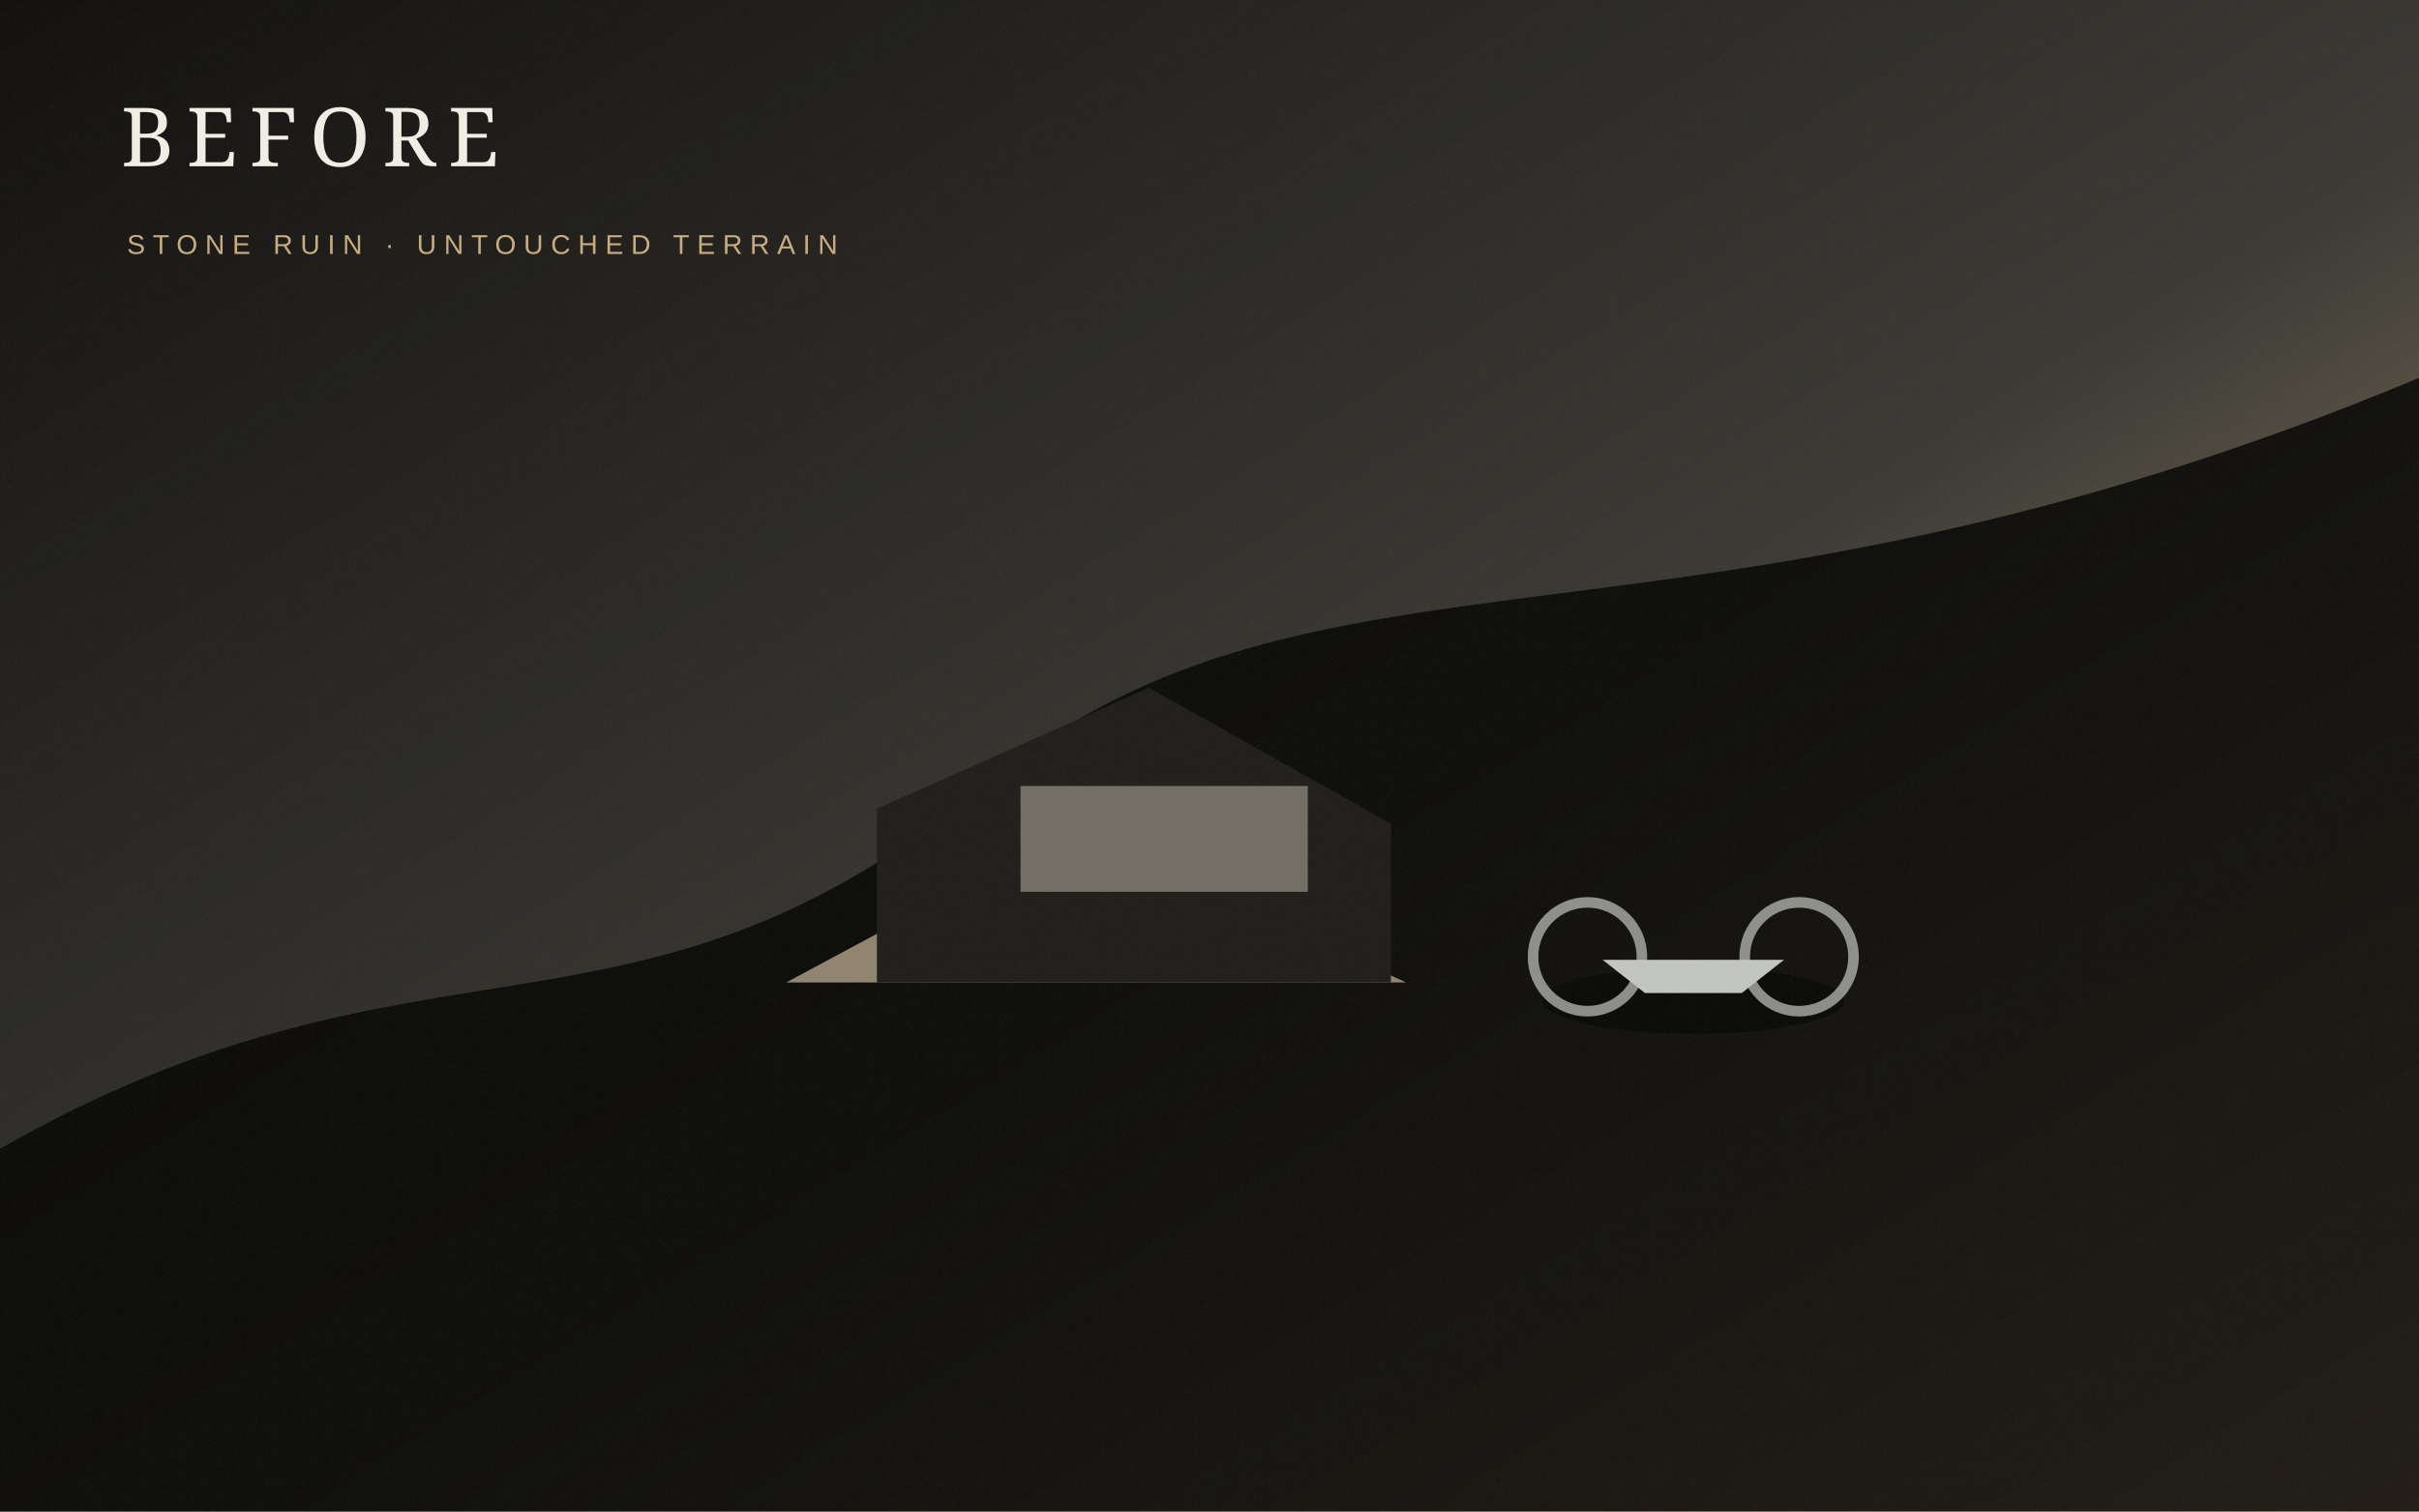
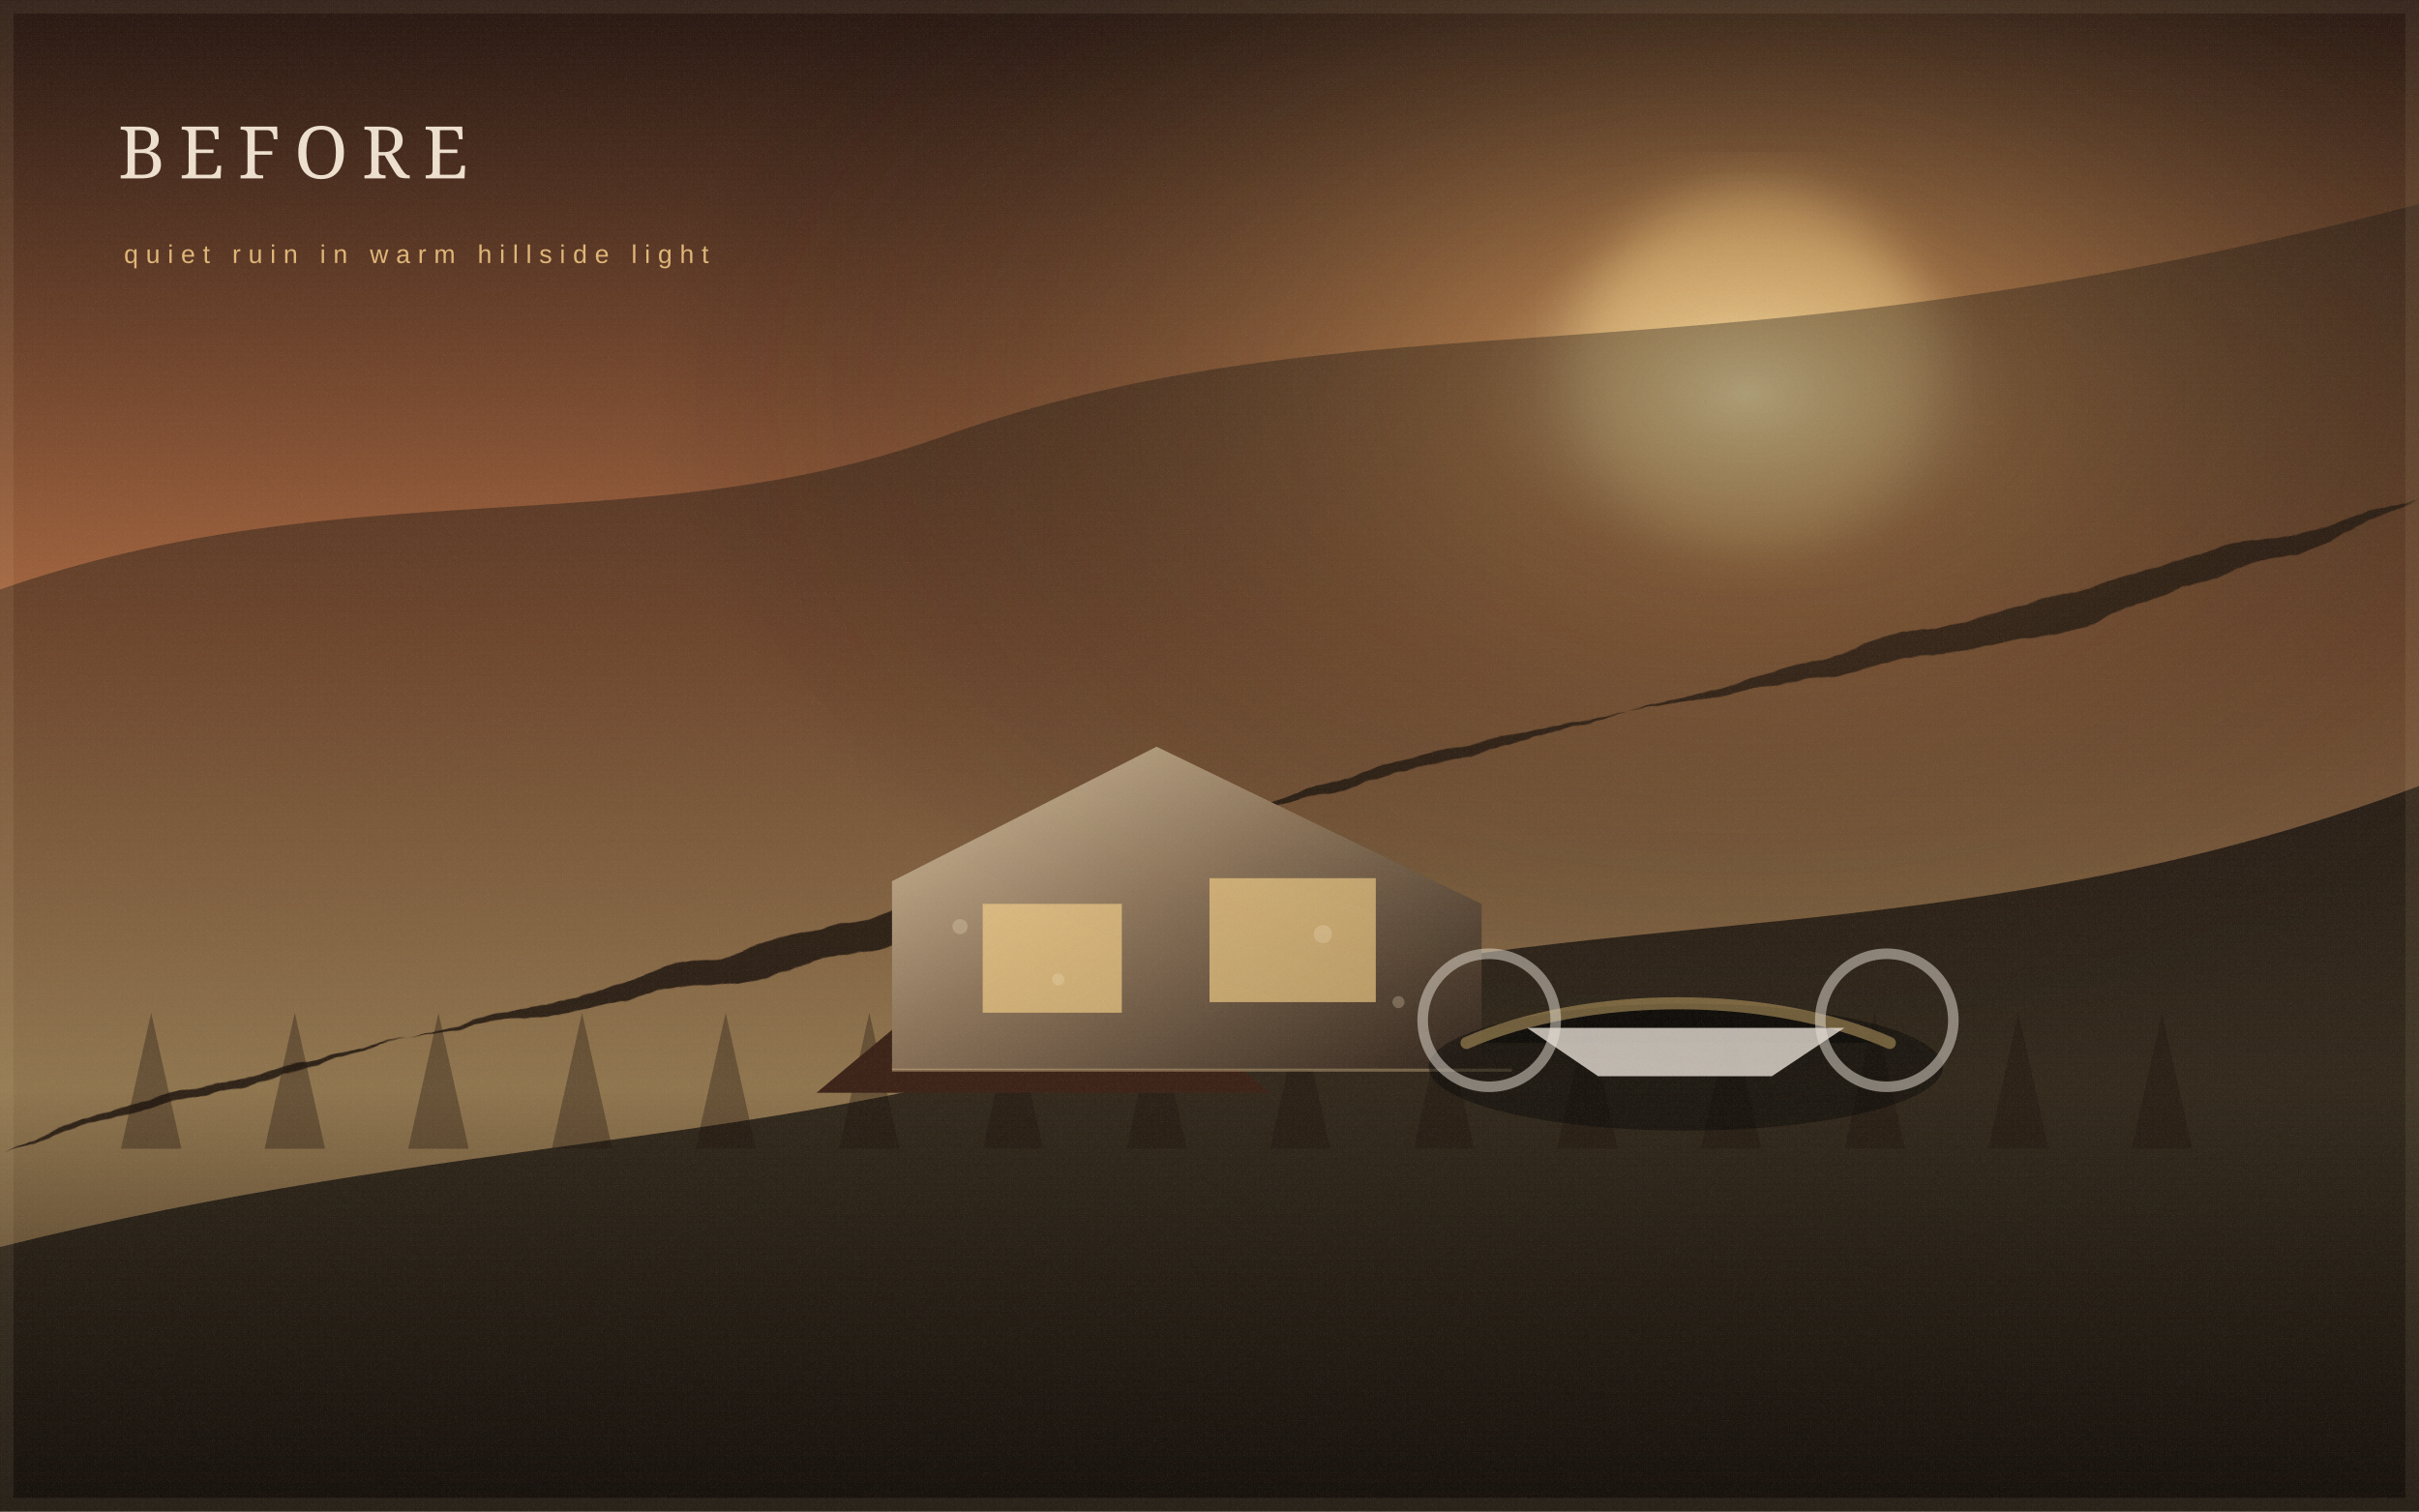
- <svg xmlns="http://www.w3.org/2000/svg" viewBox="0 0 1600 1000">
+ <svg xmlns="http://www.w3.org/2000/svg" viewBox="0 0 1600 1000" role="img" aria-label="BEFORE">
  <defs>
-     <linearGradient id="g" x1="0" y1="0" x2="1" y2="1">
-       <stop stop-color="#11100e" />
-       <stop offset=".55" stop-color="#3b3a35" />
-       <stop offset="1" stop-color="#c8ad7f" />
+     <linearGradient id="sky" x1="0" y1="0" x2="0" y2="1">
+       <stop stop-color="#25150f" />
+       <stop offset=".42" stop-color="#a9673f" />
+       <stop offset=".72" stop-color="#e7bc7b" />
+       <stop offset="1" stop-color="#372012" />
    </linearGradient>
-     <filter id="n">
-       <feTurbulence baseFrequency=".7" numOctaves="2" stitchTiles="stitch" />
+     <radialGradient id="sun" cx="72%" cy="26%" r="45%">
+       <stop stop-color="#fff1bc" stop-opacity=".85" />
+       <stop offset=".25" stop-color="#d9a15e" stop-opacity=".38" />
+       <stop offset="1" stop-color="#000" stop-opacity="0" />
+     </radialGradient>
+     <linearGradient id="stone" x1="0" y1="0" x2="1" y2="1">
+       <stop stop-color="#d9c3a0" />
+       <stop offset=".45" stop-color="#8d7459" />
+       <stop offset="1" stop-color="#302319" />
+     </linearGradient>
+     <filter id="soft">
+       <feGaussianBlur stdDeviation="18" />
+     </filter>
+     <filter id="grain">
+       <feTurbulence baseFrequency=".9" numOctaves="4" seed="7" />
      <feColorMatrix type="saturate" values="0" />
      <feComponentTransfer>
-         <feFuncA type="table" tableValues="0 .18" />
+         <feFuncA type="table" tableValues="0 .16" />
      </feComponentTransfer>
    </filter>
+     <filter id="photo">
+       <feTurbulence type="fractalNoise" baseFrequency=".015" numOctaves="5" seed="12" />
+       <feDisplacementMap in="SourceGraphic" scale="10" />
+     </filter>
  </defs>
-   <rect fill="url(#g)" width="1600" height="1000" />
-   <path d="M0 760 C280 600 420 710 650 520 C870 338 1110 455 1600 250 L1600 1000 L0 1000Z" fill="#070706" opacity=".86" />
-   <path d="M520 650 L710 548 L930 650 Z" fill="#91856f" />
-   <path d="M580 650 V535 L760 455 L920 545 V650 Z" fill="#211f1b" />
-   <rect x="675" y="520" width="190" height="70" fill="#d8d0c3" opacity=".45" />
-   <ellipse cx="1120" cy="662" rx="100" ry="22" fill="#0b0b0a" />
-   <path d="M1060 635 h120 l-28 22 h-64z" fill="#c4c6c1" />
-   <circle cx="1050" cy="633" r="36" fill="none" stroke="#c4c6c1" stroke-width="7" opacity=".7" />
-   <circle cx="1190" cy="633" r="36" fill="none" stroke="#c4c6c1" stroke-width="7" opacity=".7" />
-   <text x="80" y="110" fill="#f3efe6" font-family="Georgia" font-size="54" letter-spacing="8">BEFORE</text>
-   <text x="84" y="168" fill="#c8ad7f" font-family="Arial" font-size="18" letter-spacing="5">STONE RUIN · UNTOUCHED TERRAIN</text>
-   <rect filter="url(#n)" width="1600" height="1000" opacity=".4" />
+   <rect width="1600" height="1000" fill="url(#sky)" />
+   <rect width="1600" height="1000" fill="url(#sun)" />
+   <circle cx="1160" cy="245" r="120" fill="#ffd98b" opacity=".42" filter="url(#soft)" />
+   <path d="M0 390 C230 310 420 360 620 290 C900 190 1120 260 1600 135 L1600 1000 L0 1000Z" fill="#17130f" opacity=".42" />
+   <path d="M0 760 C300 650 520 680 770 560 C1020 440 1280 480 1600 330" fill="#24180f" opacity=".9" filter="url(#photo)" />
+   <path d="M0 825 C300 750 520 760 760 680 C1020 590 1280 640 1600 520 L1600 1000 L0 1000Z" fill="#0c0a07" opacity=".72" />
+   <g opacity=".34">
+     <path d="M80 760 l20 -90 l20 90z" fill="#191008" />
+     <path d="M175 760 l20 -90 l20 90z" fill="#191008" />
+     <path d="M270 760 l20 -90 l20 90z" fill="#191008" />
+     <path d="M365 760 l20 -90 l20 90z" fill="#191008" />
+     <path d="M460 760 l20 -90 l20 90z" fill="#191008" />
+     <path d="M555 760 l20 -90 l20 90z" fill="#191008" />
+     <path d="M650 760 l20 -90 l20 90z" fill="#191008" />
+     <path d="M745 760 l20 -90 l20 90z" fill="#191008" />
+     <path d="M840 760 l20 -90 l20 90z" fill="#191008" />
+     <path d="M935 760 l20 -90 l20 90z" fill="#191008" />
+     <path d="M1030 760 l20 -90 l20 90z" fill="#191008" />
+     <path d="M1125 760 l20 -90 l20 90z" fill="#191008" />
+     <path d="M1220 760 l20 -90 l20 90z" fill="#191008" />
+     <path d="M1315 760 l20 -90 l20 90z" fill="#191008" />
+     <path d="M1410 760 l20 -90 l20 90z" fill="#191008" />
+   </g>
+   <g transform="translate(0 8)">
+     <path d="M540 715 L690 590 L840 715 Z" fill="#3b2115" />
+     <path d="M590 700 V575 L765 486 L980 590 V700 Z" fill="url(#stone)" />
+     <path d="M650 662 h92 v-72 h-92z M800 655 h110 v-82 h-110z" fill="#ffd98b" opacity=".62" />
+     <path d="M590 700 H1000" stroke="#f1d19a" stroke-opacity=".35" stroke-width="2" />
+     <g fill="#f1ddbd" opacity=".28">
+       <circle cx="635" cy="605" r="5" />
+       <circle cx="700" cy="640" r="4" />
+       <circle cx="875" cy="610" r="6" />
+       <circle cx="925" cy="655" r="4" />
+     </g>
+   </g>
+   <ellipse cx="1115" cy="706" rx="170" ry="42" fill="#070604" opacity=".48" />
+   <path d="M970 690 C1050 655 1170 655 1250 690" stroke="#d9b66f" stroke-width="8" stroke-linecap="round" opacity=".45" />
+   <path d="M1010 680 h210 l-48 32 h-115z" fill="#efe7dc" opacity=".78" />
+   <circle cx="985" cy="675" r="44" fill="none" stroke="#efe7dc" stroke-width="7" opacity=".5" />
+   <circle cx="1248" cy="675" r="44" fill="none" stroke="#efe7dc" stroke-width="7" opacity=".5" />
+   <text x="78" y="118" fill="#fff2df" font-family="Georgia,serif" font-size="48" letter-spacing="9" opacity=".92">BEFORE</text>
+   <text x="82" y="174" fill="#f5c982" font-family="Arial,sans-serif" font-size="17" letter-spacing="5" opacity=".88">quiet ruin in warm hillside light</text>
+   <rect width="1600" height="1000" fill="url(#sun)" opacity=".25" />
+   <rect width="1600" height="1000" filter="url(#grain)" opacity=".75" />
+   <rect width="1600" height="1000" fill="none" stroke="#f2d6a6" stroke-opacity=".08" stroke-width="18" />
</svg>
